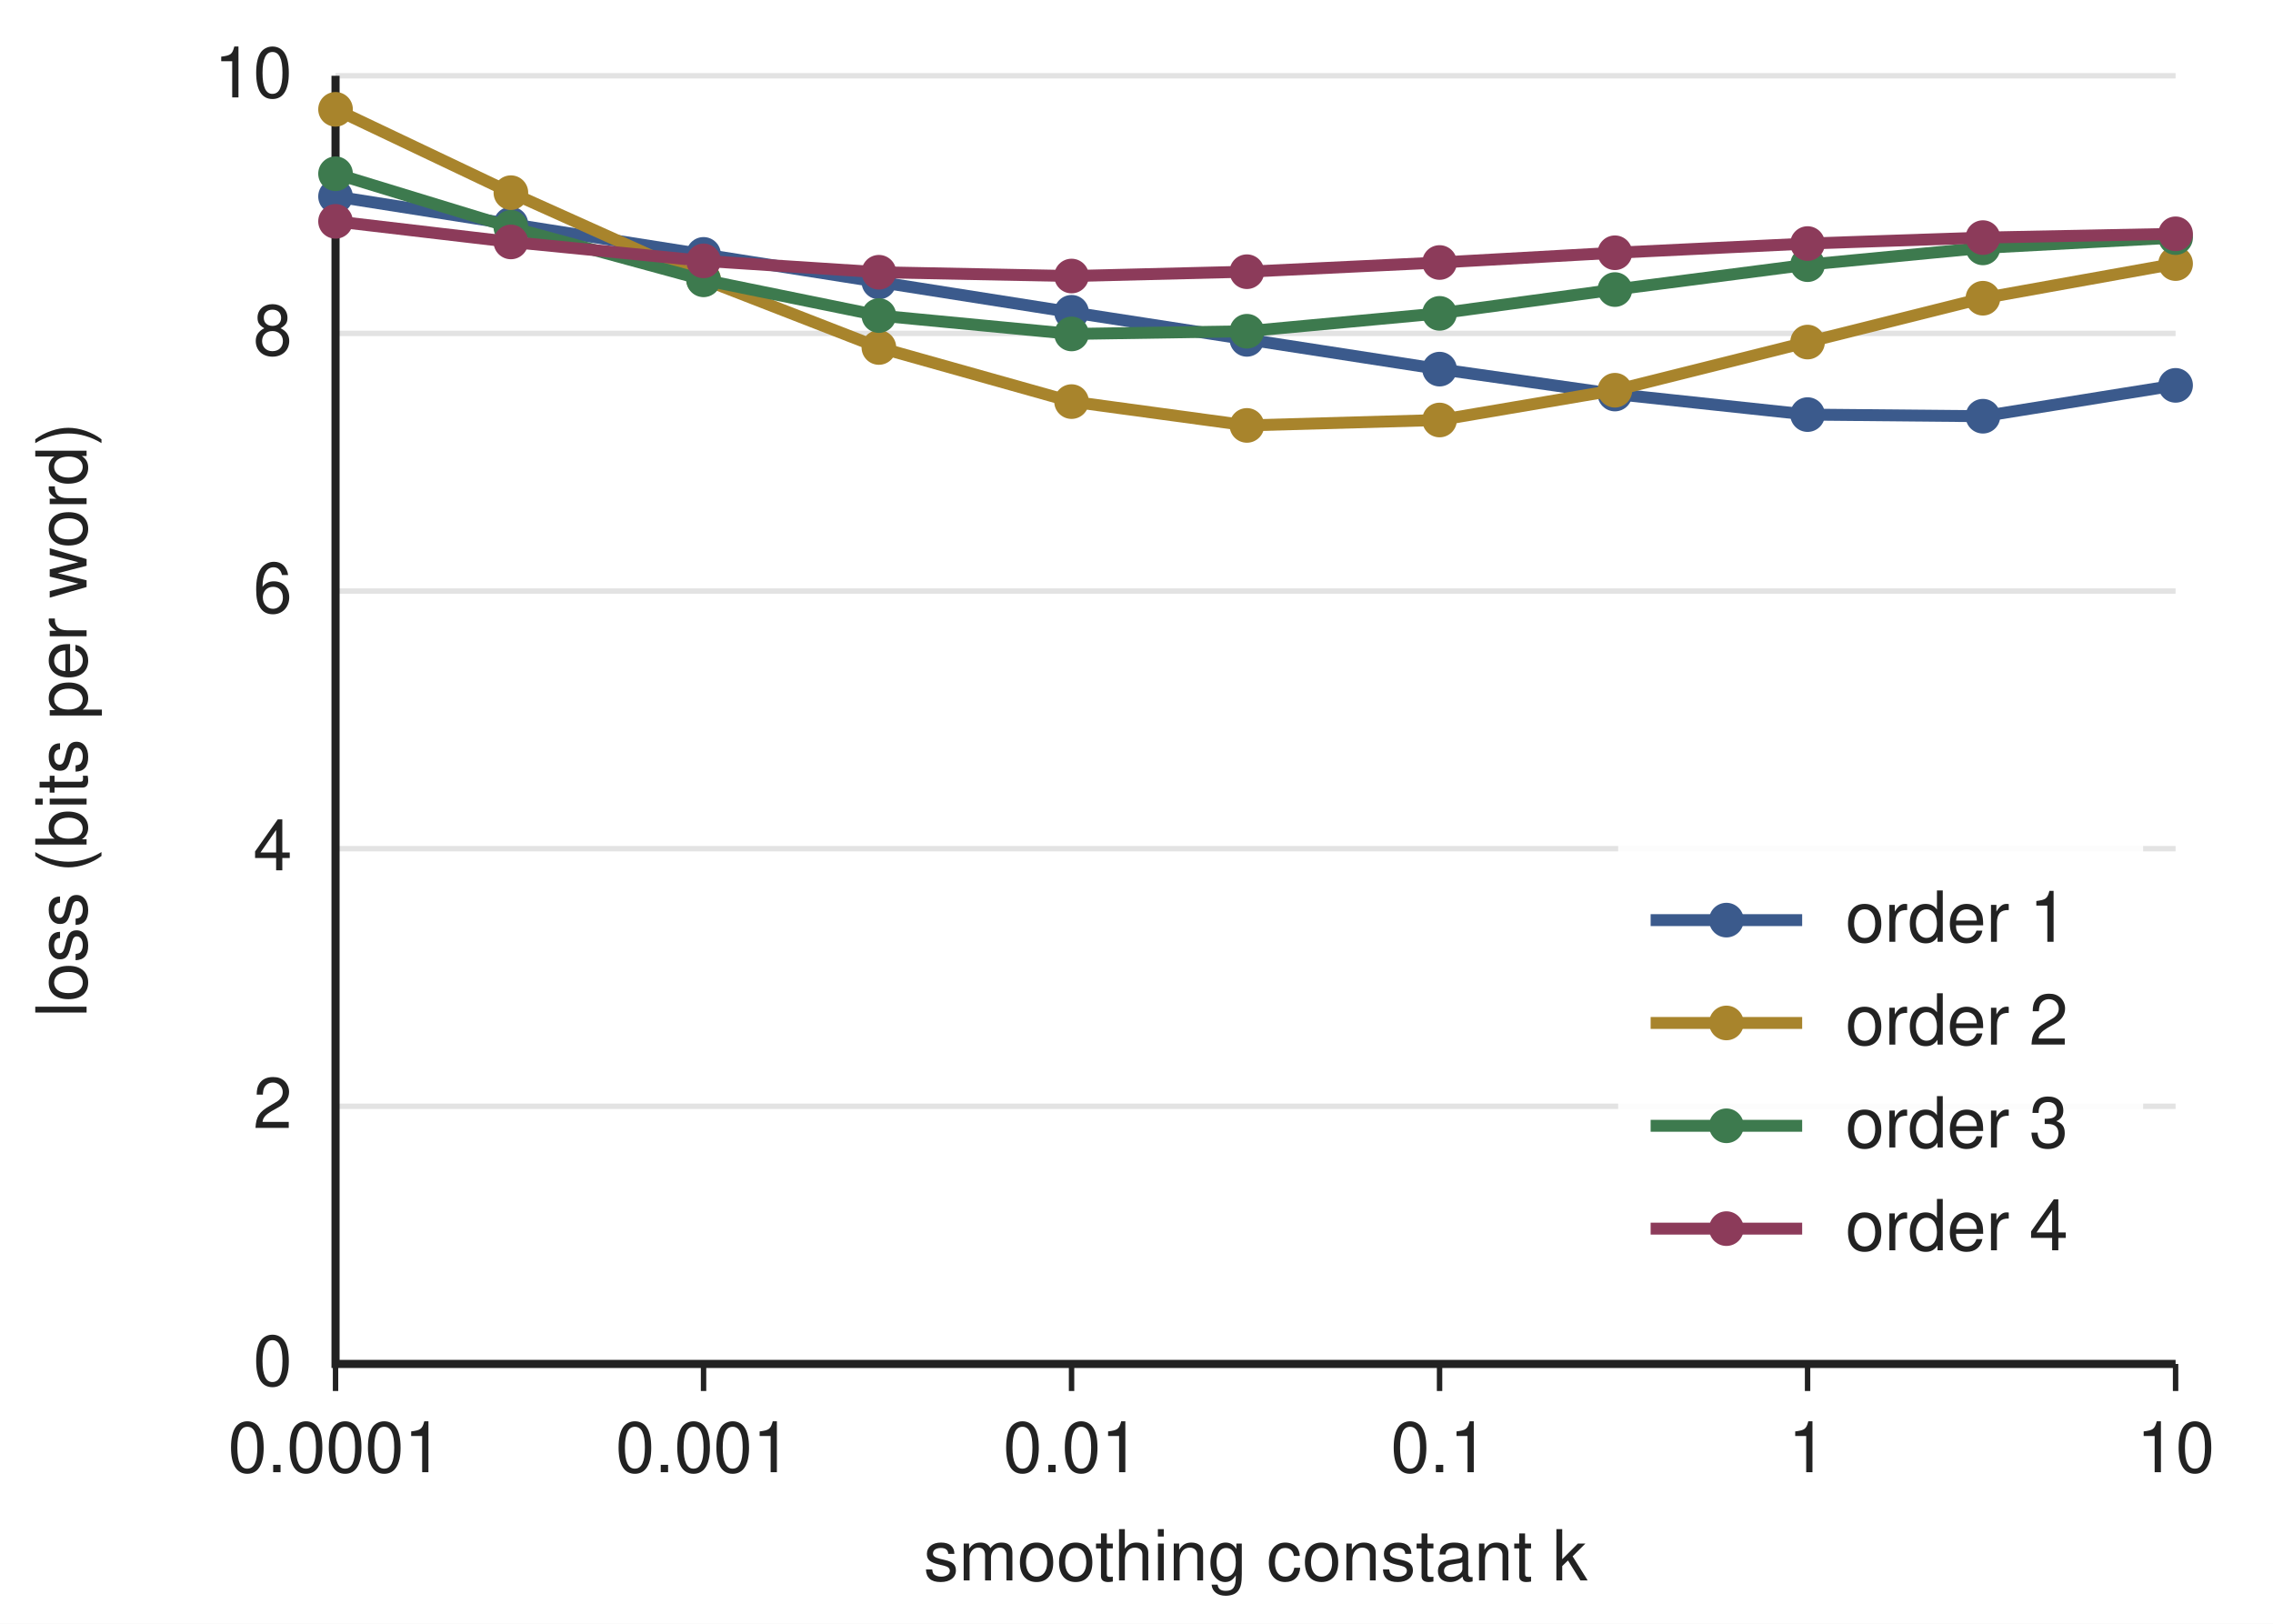
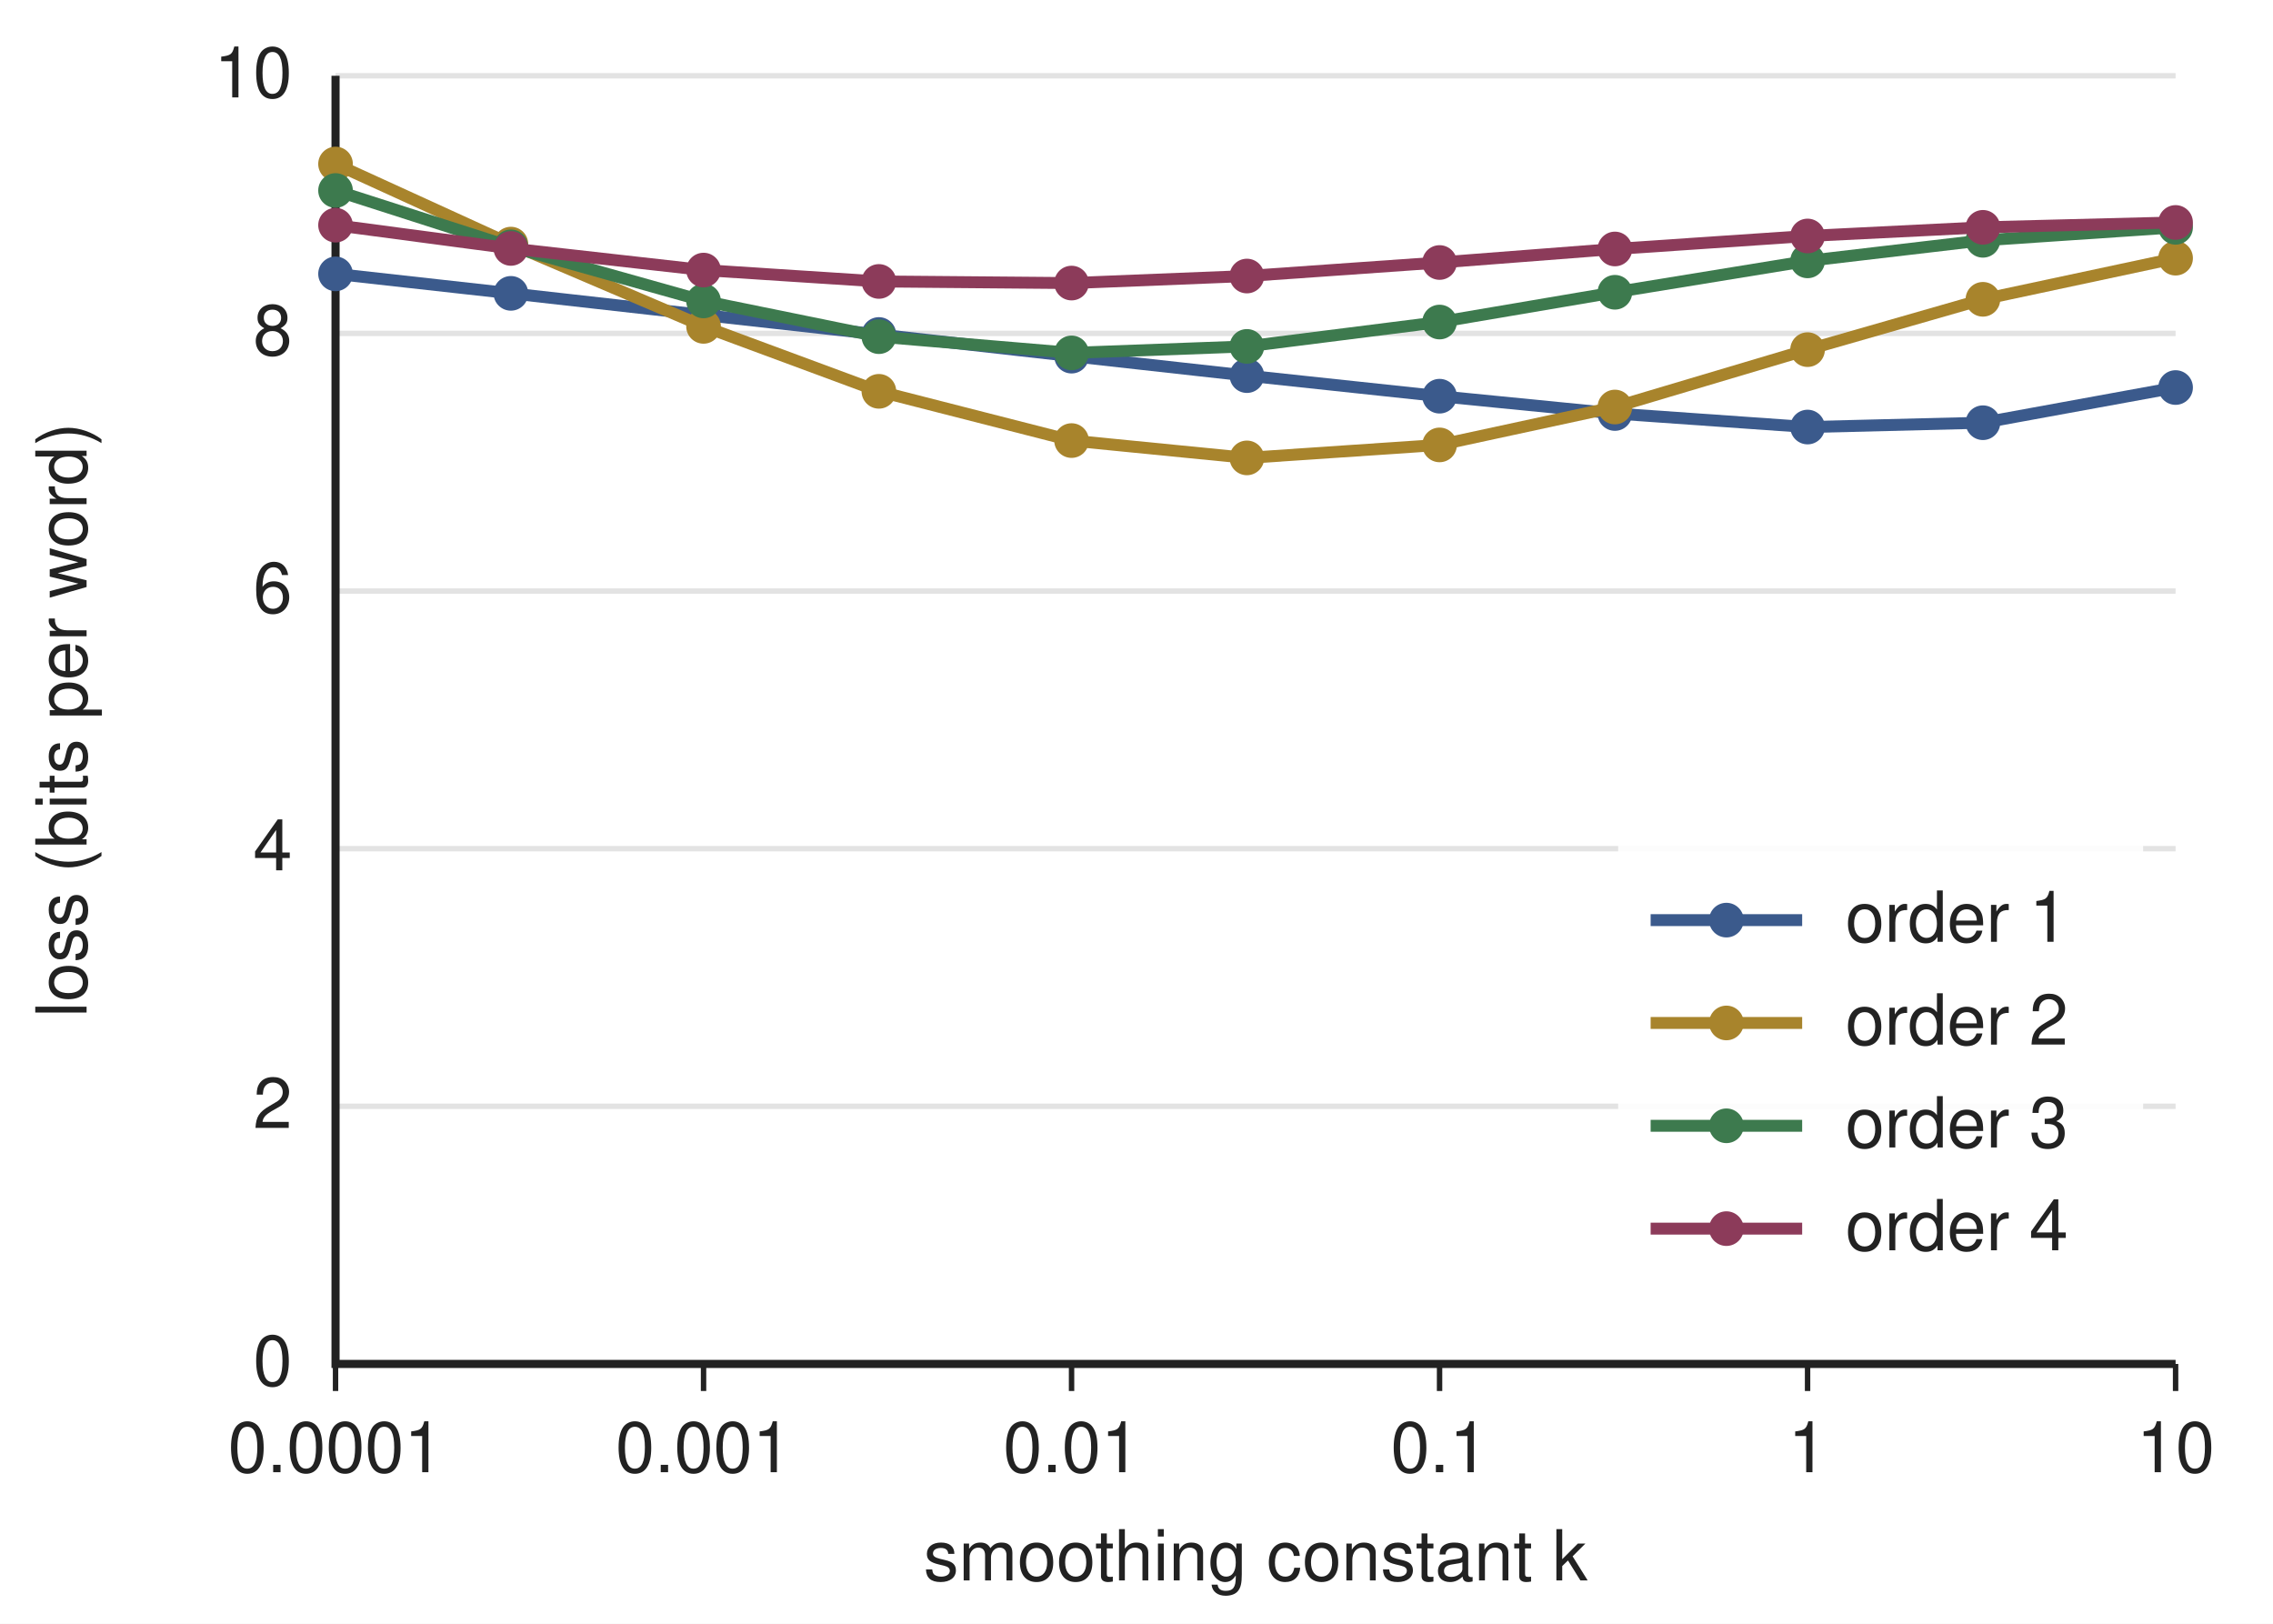
<svg xmlns="http://www.w3.org/2000/svg" viewBox="0 0 420 300" width="420" height="300" font-family="Helvetica, Arial, sans-serif" font-size="13">
  <rect width="420" height="300" fill="white" />
  <path d="M62 252.0 H402" stroke="#e3e3e3" />
  <text x="54" y="256.0" text-anchor="end" fill="#222">0</text>
  <path d="M62 204.4 H402" stroke="#e3e3e3" />
  <text x="54" y="208.4" text-anchor="end" fill="#222">2</text>
  <path d="M62 156.8 H402" stroke="#e3e3e3" />
  <text x="54" y="160.8" text-anchor="end" fill="#222">4</text>
  <path d="M62 109.2 H402" stroke="#e3e3e3" />
  <text x="54" y="113.2" text-anchor="end" fill="#222">6</text>
  <path d="M62 61.6 H402" stroke="#e3e3e3" />
  <text x="54" y="65.6" text-anchor="end" fill="#222">8</text>
  <path d="M62 14.0 H402" stroke="#e3e3e3" />
  <text x="54" y="18.0" text-anchor="end" fill="#222">10</text>
  <path d="M62.0 252 v5" stroke="#222" />
  <text x="62.0" y="272" text-anchor="middle" fill="#222">0.0001</text>
  <path d="M130.0 252 v5" stroke="#222" />
  <text x="130.0" y="272" text-anchor="middle" fill="#222">0.001</text>
  <path d="M198.0 252 v5" stroke="#222" />
  <text x="198.0" y="272" text-anchor="middle" fill="#222">0.01</text>
  <path d="M266.0 252 v5" stroke="#222" />
  <text x="266.0" y="272" text-anchor="middle" fill="#222">0.1</text>
  <path d="M334.0 252 v5" stroke="#222" />
  <text x="334.0" y="272" text-anchor="middle" fill="#222">1</text>
  <path d="M402.0 252 v5" stroke="#222" />
  <text x="402.0" y="272" text-anchor="middle" fill="#222">10</text>
  <path d="M62 14 V252 H402" fill="none" stroke="#222" stroke-width="1.5" />
  <text x="232.0" y="292" text-anchor="middle" fill="#222">smoothing constant k</text>
  <text x="16" y="133.0" text-anchor="middle" fill="#222" transform="rotate(-90 16 133.0)">loss (bits per word)</text>
-   <path d="M62.0 36.3 L94.4 41.4 L130.0 47.0 L162.4 52.1 L198.0 57.7 L230.4 62.7 L266.0 68.2 L298.4 72.8 L334.0 76.6 L366.4 76.9 L402.0 71.2" fill="none" stroke="#3b5a8c" stroke-width="2.2" />
-   <circle cx="62.0" cy="36.3" r="3.2" fill="#3b5a8c" />
-   <circle cx="94.4" cy="41.4" r="3.2" fill="#3b5a8c" />
-   <circle cx="130.0" cy="47.0" r="3.2" fill="#3b5a8c" />
-   <circle cx="162.4" cy="52.1" r="3.2" fill="#3b5a8c" />
-   <circle cx="198.0" cy="57.7" r="3.2" fill="#3b5a8c" />
-   <circle cx="230.4" cy="62.7" r="3.2" fill="#3b5a8c" />
-   <circle cx="266.0" cy="68.2" r="3.2" fill="#3b5a8c" />
-   <circle cx="298.4" cy="72.8" r="3.2" fill="#3b5a8c" />
-   <circle cx="334.0" cy="76.6" r="3.2" fill="#3b5a8c" />
-   <circle cx="366.4" cy="76.9" r="3.2" fill="#3b5a8c" />
-   <circle cx="402.0" cy="71.2" r="3.2" fill="#3b5a8c" />
-   <path d="M62.0 20.2 L94.4 35.6 L130.0 51.6 L162.4 64.2 L198.0 74.2 L230.4 78.6 L266.0 77.6 L298.4 72.1 L334.0 63.2 L366.4 55.1 L402.0 48.7" fill="none" stroke="#a8842c" stroke-width="2.2" />
-   <circle cx="62.0" cy="20.2" r="3.2" fill="#a8842c" />
-   <circle cx="94.4" cy="35.6" r="3.2" fill="#a8842c" />
-   <circle cx="130.0" cy="51.6" r="3.2" fill="#a8842c" />
-   <circle cx="162.4" cy="64.2" r="3.2" fill="#a8842c" />
-   <circle cx="198.0" cy="74.2" r="3.2" fill="#a8842c" />
-   <circle cx="230.4" cy="78.6" r="3.2" fill="#a8842c" />
-   <circle cx="266.0" cy="77.6" r="3.2" fill="#a8842c" />
-   <circle cx="298.4" cy="72.1" r="3.2" fill="#a8842c" />
-   <circle cx="334.0" cy="63.2" r="3.2" fill="#a8842c" />
-   <circle cx="366.4" cy="55.1" r="3.2" fill="#a8842c" />
-   <circle cx="402.0" cy="48.7" r="3.2" fill="#a8842c" />
-   <path d="M62.0 32.1 L94.4 42.0 L130.0 51.7 L162.4 58.3 L198.0 61.7 L230.4 61.2 L266.0 57.9 L298.4 53.5 L334.0 48.9 L366.4 45.8 L402.0 43.9" fill="none" stroke="#3d7a4e" stroke-width="2.2" />
-   <circle cx="62.0" cy="32.1" r="3.2" fill="#3d7a4e" />
-   <circle cx="94.4" cy="42.0" r="3.2" fill="#3d7a4e" />
-   <circle cx="130.0" cy="51.7" r="3.2" fill="#3d7a4e" />
-   <circle cx="162.4" cy="58.3" r="3.2" fill="#3d7a4e" />
-   <circle cx="198.0" cy="61.7" r="3.2" fill="#3d7a4e" />
-   <circle cx="230.4" cy="61.2" r="3.2" fill="#3d7a4e" />
-   <circle cx="266.0" cy="57.9" r="3.2" fill="#3d7a4e" />
-   <circle cx="298.4" cy="53.5" r="3.2" fill="#3d7a4e" />
-   <circle cx="334.0" cy="48.9" r="3.2" fill="#3d7a4e" />
-   <circle cx="366.4" cy="45.8" r="3.2" fill="#3d7a4e" />
-   <circle cx="402.0" cy="43.9" r="3.2" fill="#3d7a4e" />
-   <path d="M62.0 40.9 L94.4 44.7 L130.0 48.2 L162.4 50.3 L198.0 51.0 L230.4 50.2 L266.0 48.5 L298.4 46.7 L334.0 45.0 L366.4 43.9 L402.0 43.2" fill="none" stroke="#8c3b5a" stroke-width="2.2" />
-   <circle cx="62.0" cy="40.9" r="3.2" fill="#8c3b5a" />
-   <circle cx="94.4" cy="44.7" r="3.2" fill="#8c3b5a" />
-   <circle cx="130.0" cy="48.2" r="3.2" fill="#8c3b5a" />
-   <circle cx="162.4" cy="50.3" r="3.2" fill="#8c3b5a" />
-   <circle cx="198.0" cy="51.0" r="3.2" fill="#8c3b5a" />
-   <circle cx="230.4" cy="50.2" r="3.2" fill="#8c3b5a" />
+   <path d="M62.0 50.6 L94.4 54.2 L130.0 58.2 L162.4 61.8 L198.0 65.8 L230.4 69.4 L266.0 73.2 L298.4 76.4 L334.0 78.9 L366.4 78.1 L402.0 71.6" fill="none" stroke="#3b5a8c" stroke-width="2.2" />
+   <circle cx="62.0" cy="50.6" r="3.2" fill="#3b5a8c" />
+   <circle cx="94.4" cy="54.2" r="3.2" fill="#3b5a8c" />
+   <circle cx="130.0" cy="58.2" r="3.2" fill="#3b5a8c" />
+   <circle cx="162.4" cy="61.8" r="3.2" fill="#3b5a8c" />
+   <circle cx="198.0" cy="65.8" r="3.2" fill="#3b5a8c" />
+   <circle cx="230.4" cy="69.4" r="3.2" fill="#3b5a8c" />
+   <circle cx="266.0" cy="73.2" r="3.2" fill="#3b5a8c" />
+   <circle cx="298.4" cy="76.4" r="3.2" fill="#3b5a8c" />
+   <circle cx="334.0" cy="78.9" r="3.2" fill="#3b5a8c" />
+   <circle cx="366.4" cy="78.1" r="3.2" fill="#3b5a8c" />
+   <circle cx="402.0" cy="71.6" r="3.2" fill="#3b5a8c" />
+   <path d="M62.0 30.3 L94.4 45.1 L130.0 60.3 L162.4 72.3 L198.0 81.4 L230.4 84.6 L266.0 82.2 L298.4 75.2 L334.0 64.6 L366.4 55.3 L402.0 47.7" fill="none" stroke="#a8842c" stroke-width="2.2" />
+   <circle cx="62.0" cy="30.3" r="3.2" fill="#a8842c" />
+   <circle cx="94.4" cy="45.1" r="3.2" fill="#a8842c" />
+   <circle cx="130.0" cy="60.3" r="3.2" fill="#a8842c" />
+   <circle cx="162.4" cy="72.3" r="3.2" fill="#a8842c" />
+   <circle cx="198.0" cy="81.4" r="3.2" fill="#a8842c" />
+   <circle cx="230.4" cy="84.6" r="3.2" fill="#a8842c" />
+   <circle cx="266.0" cy="82.2" r="3.2" fill="#a8842c" />
+   <circle cx="298.4" cy="75.2" r="3.2" fill="#a8842c" />
+   <circle cx="334.0" cy="64.6" r="3.2" fill="#a8842c" />
+   <circle cx="366.4" cy="55.3" r="3.2" fill="#a8842c" />
+   <circle cx="402.0" cy="47.7" r="3.2" fill="#a8842c" />
+   <path d="M62.0 35.2 L94.4 45.6 L130.0 55.6 L162.4 62.2 L198.0 65.2 L230.4 64.0 L266.0 59.5 L298.4 54.0 L334.0 48.2 L366.4 44.4 L402.0 42.0" fill="none" stroke="#3d7a4e" stroke-width="2.2" />
+   <circle cx="62.0" cy="35.2" r="3.2" fill="#3d7a4e" />
+   <circle cx="94.4" cy="45.6" r="3.2" fill="#3d7a4e" />
+   <circle cx="130.0" cy="55.6" r="3.2" fill="#3d7a4e" />
+   <circle cx="162.4" cy="62.2" r="3.2" fill="#3d7a4e" />
+   <circle cx="198.0" cy="65.2" r="3.2" fill="#3d7a4e" />
+   <circle cx="230.4" cy="64.0" r="3.2" fill="#3d7a4e" />
+   <circle cx="266.0" cy="59.5" r="3.2" fill="#3d7a4e" />
+   <circle cx="298.4" cy="54.0" r="3.2" fill="#3d7a4e" />
+   <circle cx="334.0" cy="48.2" r="3.2" fill="#3d7a4e" />
+   <circle cx="366.4" cy="44.4" r="3.2" fill="#3d7a4e" />
+   <circle cx="402.0" cy="42.0" r="3.2" fill="#3d7a4e" />
+   <path d="M62.0 41.6 L94.4 45.9 L130.0 49.9 L162.4 52.0 L198.0 52.3 L230.4 51.0 L266.0 48.5 L298.4 46.0 L334.0 43.6 L366.4 42.0 L402.0 41.1" fill="none" stroke="#8c3b5a" stroke-width="2.2" />
+   <circle cx="62.0" cy="41.6" r="3.2" fill="#8c3b5a" />
+   <circle cx="94.4" cy="45.9" r="3.2" fill="#8c3b5a" />
+   <circle cx="130.0" cy="49.9" r="3.2" fill="#8c3b5a" />
+   <circle cx="162.4" cy="52.0" r="3.2" fill="#8c3b5a" />
+   <circle cx="198.0" cy="52.3" r="3.2" fill="#8c3b5a" />
+   <circle cx="230.4" cy="51.0" r="3.2" fill="#8c3b5a" />
  <circle cx="266.0" cy="48.5" r="3.2" fill="#8c3b5a" />
-   <circle cx="298.4" cy="46.7" r="3.2" fill="#8c3b5a" />
-   <circle cx="334.0" cy="45.0" r="3.2" fill="#8c3b5a" />
-   <circle cx="366.4" cy="43.9" r="3.2" fill="#8c3b5a" />
-   <circle cx="402.0" cy="43.2" r="3.2" fill="#8c3b5a" />
+   <circle cx="298.4" cy="46.0" r="3.2" fill="#8c3b5a" />
+   <circle cx="334.0" cy="43.6" r="3.2" fill="#8c3b5a" />
+   <circle cx="366.4" cy="42.0" r="3.2" fill="#8c3b5a" />
+   <circle cx="402.0" cy="41.1" r="3.2" fill="#8c3b5a" />
  <rect x="299" y="156" width="97" height="82" fill="white" fill-opacity="0.9" />
  <path d="M305 170 h28" stroke="#3b5a8c" stroke-width="2.2" />
  <circle cx="319" cy="170" r="3.2" fill="#3b5a8c" />
  <text x="341" y="174" fill="#222">order 1</text>
  <path d="M305 189 h28" stroke="#a8842c" stroke-width="2.2" />
  <circle cx="319" cy="189" r="3.2" fill="#a8842c" />
  <text x="341" y="193" fill="#222">order 2</text>
  <path d="M305 208 h28" stroke="#3d7a4e" stroke-width="2.2" />
  <circle cx="319" cy="208" r="3.2" fill="#3d7a4e" />
  <text x="341" y="212" fill="#222">order 3</text>
  <path d="M305 227 h28" stroke="#8c3b5a" stroke-width="2.2" />
  <circle cx="319" cy="227" r="3.2" fill="#8c3b5a" />
  <text x="341" y="231" fill="#222">order 4</text>
</svg>
